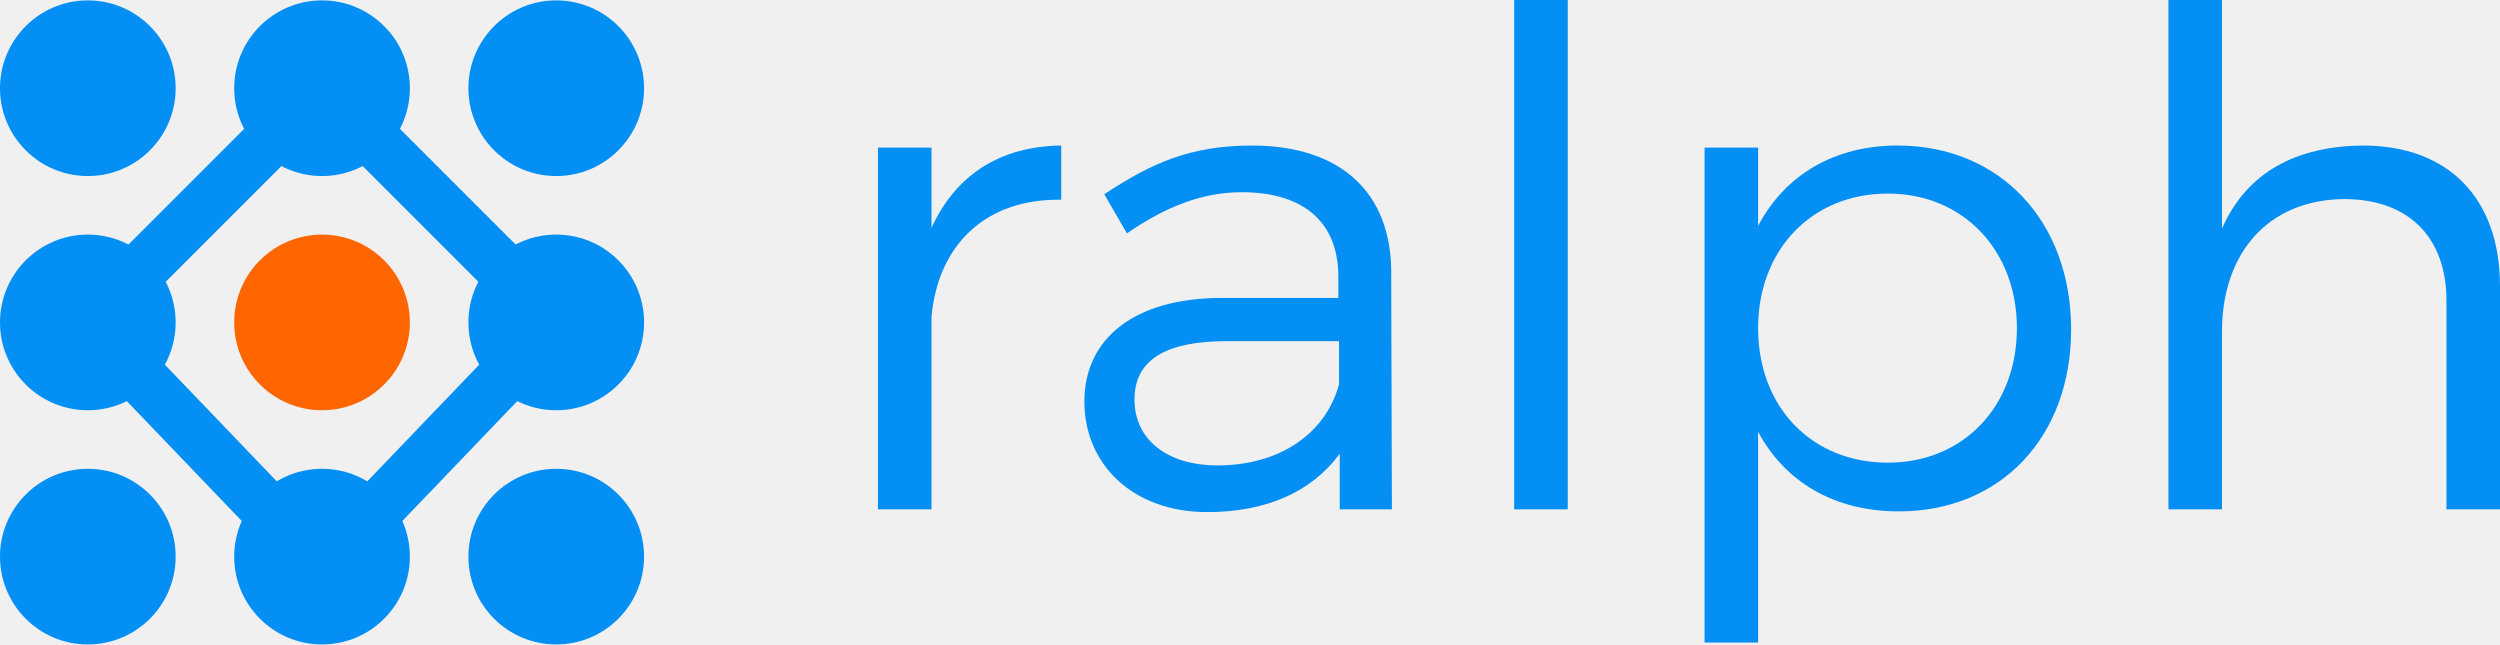
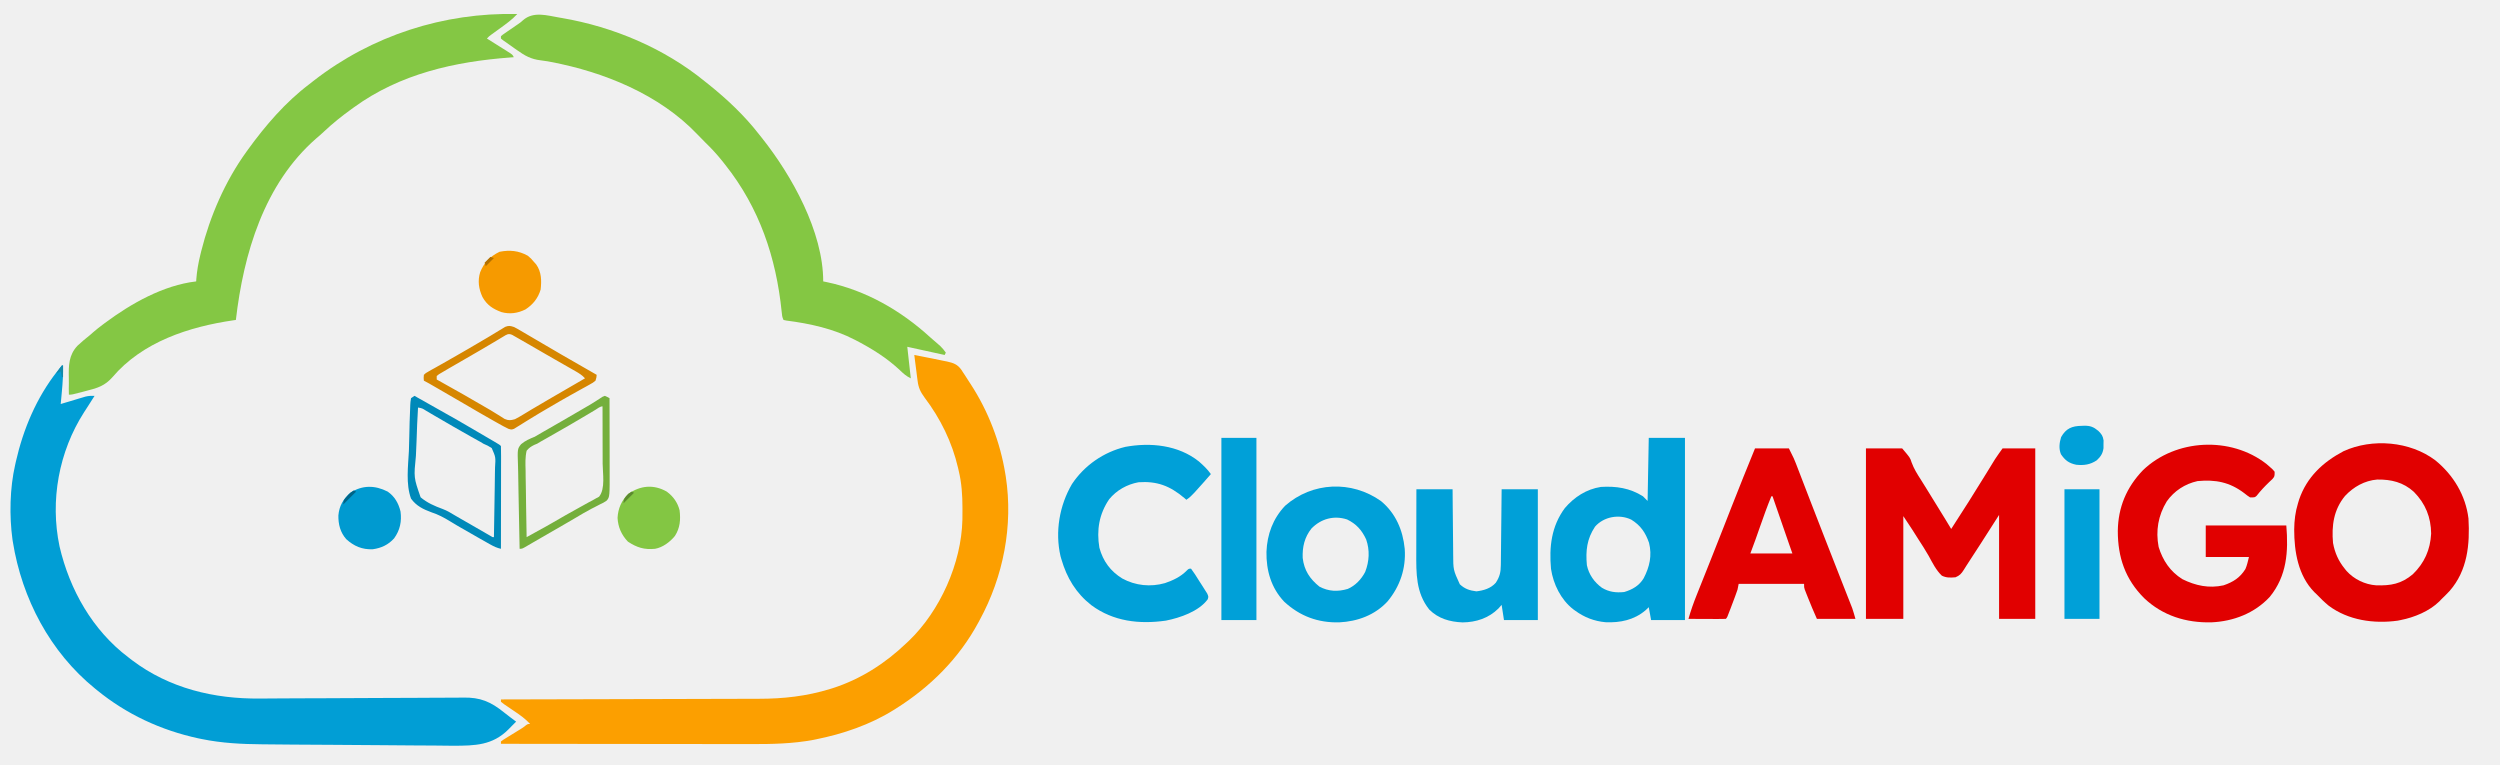
- <svg xmlns="http://www.w3.org/2000/svg" width="602.513mm" height="155.316mm" viewBox="0 0 2134.888 550.332" id="svg4309" version="1.1">
-   <defs id="defs4311" />
-   <g id="layer1" transform="translate(0,-502.0304)">
-     <circle style="fill:#ff6600;fill-opacity:1;fill-rule:evenodd;stroke:#ffffff;stroke-width:0;stroke-miterlimit:4;stroke-dasharray:none;stroke-opacity:1" id="path4859" cx="275" cy="777.362" r="75" />
-     <circle cy="977.362" cx="475" id="circle4861" style="fill:#038ff4;fill-opacity:1;fill-rule:evenodd;stroke:none;stroke-width:0;stroke-miterlimit:4;stroke-dasharray:none;stroke-opacity:1" r="75" />
-     <flowRoot xml:space="preserve" id="flowRoot4161" style="font-style:normal;font-weight:normal;font-size:40px;line-height:125%;font-family:sans-serif;letter-spacing:0px;word-spacing:0px;fill:#000000;fill-opacity:1;stroke:none;stroke-width:1px;stroke-linecap:butt;stroke-linejoin:miter;stroke-opacity:1">
-       <flowRegion id="flowRegion4163">
-         <rect id="rect4165" width="160" height="139" x="426" y="90.362" />
-       </flowRegion>
-       <flowPara id="flowPara4167" />
-     </flowRoot>
-     <circle style="fill:#038ff4;fill-opacity:1;fill-rule:evenodd;stroke:#ffffff;stroke-width:0;stroke-miterlimit:4;stroke-dasharray:none;stroke-opacity:1" id="circle4174" cx="75" cy="977.362" r="75" />
-     <circle cy="777.362" cx="75" id="circle4176" style="fill:#038ff4;fill-opacity:1;fill-rule:evenodd;stroke:none;stroke-width:0;stroke-miterlimit:4;stroke-dasharray:none;stroke-opacity:1" r="75" />
-     <text id="text4178" y="-204.638" x="-320" style="font-style:normal;font-weight:normal;font-size:152px;line-height:125%;font-family:sans-serif;letter-spacing:0px;word-spacing:0px;fill:#000000;fill-opacity:1;stroke:none;stroke-width:1px;stroke-linecap:butt;stroke-linejoin:miter;stroke-opacity:1" xml:space="preserve">
-       <tspan y="-204.638" x="-320" id="tspan4180" />
-     </text>
-     <circle cy="577.362" cx="275" id="circle4212" style="fill:#038ff4;fill-opacity:1;fill-rule:evenodd;stroke:none;stroke-width:0;stroke-miterlimit:4;stroke-dasharray:none;stroke-opacity:1" r="75" />
-     <circle style="fill:#038ff4;fill-opacity:1;fill-rule:evenodd;stroke:none;stroke-width:0;stroke-miterlimit:4;stroke-dasharray:none;stroke-opacity:1" id="circle4214" cx="475" cy="577.362" r="75" />
-     <circle cy="977.362" cx="275" id="circle4216" style="fill:#038ff4;fill-opacity:1;fill-rule:evenodd;stroke:none;stroke-width:0;stroke-miterlimit:4;stroke-dasharray:none;stroke-opacity:1" r="75" />
-     <circle cy="777.362" cx="475" id="circle4246" style="fill:#038ff4;fill-opacity:1;fill-rule:evenodd;stroke:#ffffff;stroke-width:0;stroke-miterlimit:4;stroke-dasharray:none;stroke-opacity:1" r="75" />
-     <circle style="fill:#038ff4;fill-opacity:1;fill-rule:evenodd;stroke:#ffffff;stroke-width:0;stroke-miterlimit:4;stroke-dasharray:none;stroke-opacity:1" id="circle4248" cx="75" cy="577.362" r="75" />
-     <path style="fill:none;fill-rule:evenodd;stroke:#038ff4;stroke-width:45;stroke-linecap:butt;stroke-linejoin:miter;stroke-miterlimit:4;stroke-dasharray:none;stroke-opacity:1" d="m 275,577.362 -200,200 200,208.532 200,-208.532 z" id="path4757" />
-     <g id="text4759">
-       <path d="m 795.457,628.06 -45.722,0 0,308.919 45.722,0 0,-164.132 c 5.276,-60.963 45.722,-101.41 110.789,-100.237 l 0,-46.309 c -52.17,0.586 -90.272,25.206 -110.789,70.342 l 0,-68.584 z" id="path11397" style="fill:#038ff4;fill-opacity:1" />
-       <path d="m 1144.063,936.979 44.55,0 -0.586,-203.992 c -0.586,-66.239 -42.791,-106.686 -118.995,-106.686 -52.757,0 -86.169,15.241 -126.03,41.619 l 19.344,33.412 c 32.24,-22.275 63.894,-35.171 97.893,-35.171 54.515,0 82.652,26.964 82.652,72.101 l 0,18.172 -101.41,0 c -72.687,0.586 -115.478,34.585 -115.478,88.514 0,53.343 41.033,94.376 104.927,94.376 49.239,0 88.514,-16.413 113.133,-49.826 l 0,47.481 z M 1039.722,899.463 c -43.378,0 -70.928,-22.275 -70.928,-56.274 0,-33.999 26.964,-49.826 78.549,-49.826 l 96.134,0 0,36.93 c -11.724,42.791 -51.584,69.17 -103.755,69.17 z" id="path11399" style="fill:#038ff4;fill-opacity:1" />
-       <path d="m 1338.777,936.979 0,-434.949 -45.722,0 0,434.949 45.722,0 z" id="path11401" style="fill:#038ff4;fill-opacity:1" />
-       <path d="m 1620.347,626.301 c -53.929,0 -96.134,25.206 -118.995,68.584 l 0,-66.825 -45.722,0 0,422.639 45.722,0 0,-179.958 c 22.861,42.791 65.067,67.997 120.168,67.997 87.341,0 147.132,-63.894 147.132,-155.339 0,-92.617 -60.963,-157.097 -148.305,-157.097 z m -8.207,270.817 c -65.066,0 -110.789,-47.481 -110.789,-114.892 0,-66.825 45.722,-114.892 110.789,-114.892 64.48,0 110.203,48.653 110.203,114.892 0,66.825 -45.722,114.892 -110.203,114.892 z" id="path11403" style="fill:#038ff4;fill-opacity:1" />
-       <path d="m 2017.651,626.301 c -56.86,0.586 -99.065,22.861 -120.168,70.928 l 0,-195.199 -45.722,0 0,434.949 45.722,0 0,-151.822 c 0,-66.239 38.688,-112.547 104.341,-113.134 54.515,0 87.341,32.24 87.341,86.755 l 0,178.2 45.722,0 0,-190.51 c 0,-74.445 -43.378,-120.168 -117.237,-120.168 z" id="path11405" style="fill:#038ff4;fill-opacity:1" />
-     </g>
-   </g>
+ <svg xmlns="http://www.w3.org/2000/svg" version="1.1" width="2141" height="655">
+   <path d="M0 0 C3.939 0.764 7.876 1.538 11.812 2.312 C13.463 2.633 13.463 2.633 15.146 2.959 C18.438 3.61 21.719 4.299 25 5 C26.017 5.198 27.033 5.396 28.081 5.6 C33.66 6.846 37.082 8.086 40.42 12.833 C40.818 13.465 41.215 14.098 41.625 14.75 C42.076 15.418 42.527 16.085 42.992 16.773 C44.363 18.828 45.684 20.909 47 23 C47.394 23.604 47.789 24.208 48.195 24.831 C63.348 48.055 73.584 74.639 78 102 C78.116 102.712 78.231 103.424 78.351 104.158 C84.814 146.162 76.269 189.837 56 227 C55.681 227.597 55.361 228.194 55.032 228.81 C38.402 259.79 13.653 284.429 -16 303 C-16.599 303.379 -17.199 303.757 -17.816 304.147 C-37.943 316.678 -61.087 324.554 -84.25 329.188 C-85.01 329.343 -85.77 329.498 -86.554 329.658 C-104.293 332.968 -122.247 333.289 -140.232 333.227 C-142.58 333.226 -144.927 333.227 -147.275 333.228 C-153.58 333.229 -159.884 333.217 -166.188 333.203 C-172.13 333.191 -178.072 333.19 -184.014 333.187 C-195.766 333.183 -207.517 333.17 -219.269 333.151 C-230.669 333.132 -242.069 333.118 -253.469 333.11 C-254.527 333.109 -254.527 333.109 -255.607 333.108 C-259.146 333.106 -262.686 333.103 -266.225 333.101 C-295.483 333.08 -324.742 333.045 -354 333 C-354 332.34 -354 331.68 -354 331 C-352.319 329.719 -352.319 329.719 -349.984 328.285 C-349.145 327.764 -348.306 327.242 -347.441 326.705 C-346.109 325.892 -346.109 325.892 -344.75 325.062 C-343.015 323.992 -341.28 322.921 -339.547 321.848 C-338.384 321.136 -338.384 321.136 -337.198 320.41 C-334.96 319.021 -334.96 319.021 -332.841 317.322 C-331 316 -331 316 -329 316 C-332.951 311.748 -337.245 308.59 -342.062 305.375 C-352.234 298.513 -352.234 298.513 -354 297 C-354 296.34 -354 295.68 -354 295 C-352.772 294.998 -351.544 294.995 -350.279 294.993 C-321.048 294.935 -291.816 294.862 -262.584 294.771 C-258.976 294.76 -255.368 294.749 -251.76 294.738 C-250.683 294.734 -250.683 294.734 -249.584 294.731 C-237.997 294.696 -226.41 294.671 -214.823 294.65 C-202.909 294.628 -190.996 294.595 -179.082 294.551 C-172.4 294.527 -165.719 294.509 -159.038 294.502 C-152.733 294.496 -146.429 294.476 -140.124 294.446 C-137.826 294.437 -135.527 294.433 -133.228 294.435 C-112.16 294.446 -92.177 292.228 -72 286 C-71.338 285.796 -70.675 285.591 -69.993 285.381 C-46.171 277.772 -24.973 264.215 -7 247 C-5.884 245.962 -5.884 245.962 -4.746 244.902 C22.094 219.183 40.391 178.268 41.203 141.07 C41.229 138.421 41.248 135.774 41.25 133.125 C41.251 132.434 41.251 131.743 41.252 131.031 C41.235 120.091 40.585 109.658 38 99 C37.839 98.292 37.678 97.585 37.512 96.855 C32.39 74.692 22.422 54.458 8.727 36.367 C5.257 31.61 3.587 28.075 2.832 22.168 C2.661 20.876 2.49 19.583 2.314 18.252 C2.147 16.897 1.98 15.542 1.812 14.188 C1.635 12.813 1.455 11.439 1.275 10.064 C0.84 6.711 0.415 3.356 0 0 Z " fill="#FC9F00" transform="translate(783,304)" />
+   <path d="M0 0 C0.33 0 0.66 0 1 0 C1.148 7.435 0.697 14.725 0 22.125 C-0.143 23.703 -0.143 23.703 -0.289 25.312 C-0.522 27.875 -0.759 30.438 -1 33 C-0.299 32.788 0.402 32.576 1.124 32.357 C4.31 31.398 7.498 30.449 10.688 29.5 C11.79 29.166 12.893 28.832 14.029 28.488 C15.096 28.172 16.163 27.857 17.262 27.531 C18.241 27.238 19.22 26.945 20.229 26.643 C22.928 26.017 25.242 25.877 28 26 C27.587 26.643 27.175 27.286 26.75 27.949 C25.515 29.882 24.285 31.819 23.059 33.758 C21.733 35.846 20.393 37.925 19.035 39.992 C-2.637 73.724 -10.296 115.794 -2 155 C6.633 192.046 26.287 226.861 57 250 C58.034 250.799 59.068 251.598 60.133 252.422 C91.938 276.471 130.441 285.683 169.727 285.226 C171.808 285.214 173.888 285.203 175.969 285.194 C180.403 285.172 184.837 285.141 189.272 285.105 C196.302 285.05 203.332 285.029 210.363 285.016 C212.783 285.011 215.204 285.005 217.624 285 C218.835 284.998 220.046 284.995 221.294 284.993 C237.626 284.956 253.958 284.891 270.29 284.757 C281.358 284.666 292.425 284.622 303.493 284.63 C309.33 284.632 315.165 284.611 321.001 284.532 C326.49 284.458 331.976 284.445 337.465 284.478 C339.463 284.479 341.462 284.459 343.459 284.413 C358.403 284.092 367.3 287.932 378.905 297.311 C382.199 299.967 385.603 302.476 389 305 C387.87 306.153 386.735 307.301 385.584 308.434 C384.499 309.506 383.432 310.597 382.38 311.702 C368.682 325.38 353.782 325.586 335.527 325.665 C330.07 325.656 324.614 325.576 319.157 325.485 C313.394 325.404 307.63 325.403 301.866 325.392 C292.193 325.363 282.521 325.283 272.848 325.166 C259.27 325.002 245.693 324.929 232.114 324.875 C221.492 324.83 210.871 324.762 200.25 324.688 C199.126 324.68 198.001 324.672 196.843 324.664 C190.34 324.617 183.838 324.558 177.335 324.482 C175.38 324.461 173.425 324.442 171.47 324.427 C154.197 324.286 136.836 323.422 119.875 319.938 C118.85 319.728 117.825 319.518 116.769 319.302 C84.768 312.366 55.33 298.7 30 278 C29.154 277.316 29.154 277.316 28.29 276.618 C-10.153 245.38 -34.192 199.647 -42 151 C-42.105 150.354 -42.209 149.707 -42.317 149.041 C-45.085 128.615 -44.606 105.073 -40 85 C-39.801 84.102 -39.603 83.205 -39.398 82.28 C-33.117 54.511 -21.68 27.484 -4 5 C-3.268 4.054 -2.536 3.108 -1.781 2.133 C-1.193 1.429 -0.606 0.725 0 0 Z " fill="#019ED5" transform="translate(53,313)" />
+   <path d="M0 0 C-4.399 4.761 -9.442 8.405 -14.688 12.188 C-16.401 13.429 -18.113 14.673 -19.824 15.918 C-20.578 16.462 -21.332 17.006 -22.108 17.567 C-24.096 19.005 -24.096 19.005 -26 21 C-25.339 21.414 -24.678 21.827 -23.996 22.253 C-21.015 24.122 -18.039 25.999 -15.062 27.875 C-14.022 28.526 -12.981 29.177 -11.908 29.848 C-10.919 30.473 -9.929 31.098 -8.91 31.742 C-7.994 32.318 -7.077 32.894 -6.133 33.488 C-4 35 -4 35 -3 37 C-3.894 37.065 -4.788 37.129 -5.708 37.196 C-53.566 40.764 -100.445 51.185 -140 80 C-140.611 80.439 -141.223 80.878 -141.853 81.331 C-150.143 87.302 -157.967 93.53 -165.395 100.547 C-167.607 102.63 -169.862 104.607 -172.188 106.562 C-216.895 145.567 -234.432 205.393 -241 262 C-241.663 262.095 -242.326 262.19 -243.009 262.288 C-281.083 267.829 -321.025 280.701 -346.849 311.183 C-353.121 318.254 -359.398 320.35 -368.438 322.562 C-369.729 322.904 -371.02 323.249 -372.311 323.596 C-381.439 326 -381.439 326 -384 326 C-384.127 322.727 -384.102 319.471 -384.024 316.197 C-384.007 314.609 -384.023 313.02 -384.062 311.432 C-384.27 300.969 -384.145 292.095 -376.696 284.143 C-373.272 280.904 -369.691 277.926 -366 275 C-365.041 274.157 -364.082 273.314 -363.094 272.445 C-360.472 270.172 -357.78 268.076 -355 266 C-354.396 265.547 -353.793 265.094 -353.171 264.627 C-330.856 248.009 -303.134 232.238 -275 229 C-274.958 228.342 -274.915 227.685 -274.871 227.007 C-274.33 219.902 -273.128 213.166 -271.438 206.25 C-271.174 205.17 -270.911 204.09 -270.64 202.978 C-263.061 172.869 -250.196 143.256 -232 118 C-231.566 117.398 -231.132 116.795 -230.685 116.175 C-215.656 95.438 -198.531 75.478 -178 60 C-176.839 59.088 -175.679 58.175 -174.52 57.262 C-124.647 18.421 -63.018 -1.43 0 0 Z " fill="#84C744" transform="translate(443,12)" />
+   <path d="M0 0 C0.651 0.11 1.301 0.22 1.971 0.334 C46.35 7.926 89.911 26.322 124.875 54.938 C125.802 55.674 126.729 56.41 127.684 57.168 C143.444 69.799 158.493 83.95 170.875 99.938 C171.661 100.918 172.448 101.899 173.258 102.91 C199.014 135.276 225.875 183.417 225.875 225.938 C226.859 226.133 227.842 226.329 228.855 226.531 C262.393 233.594 292.33 250.793 317.48 273.766 C320.33 276.35 323.246 278.849 326.184 281.332 C328.002 283.058 329.427 284.896 330.875 286.938 C330.545 287.598 330.215 288.257 329.875 288.938 C319.315 286.627 308.755 284.317 297.875 281.938 C298.339 286.114 298.339 286.114 298.812 290.375 C299.5 296.562 300.188 302.75 300.875 308.938 C297.056 307.156 294.544 304.874 291.5 301.938 C280.53 291.656 268.166 283.878 254.875 276.938 C254.266 276.617 253.657 276.296 253.029 275.965 C234.758 266.48 214.587 262.058 194.289 259.465 C193.094 259.204 193.094 259.204 191.875 258.938 C190.663 256.514 190.555 254.6 190.297 251.898 C185.577 205.403 171.182 162.811 141.875 125.938 C141.125 124.984 140.375 124.03 139.602 123.047 C135.009 117.31 130.174 112.025 124.875 106.938 C119.875 101.938 119.875 101.938 118.168 100.09 C85.695 65.878 38.24 46.667 -7.188 38.016 C-8.167 37.828 -9.147 37.641 -10.156 37.448 C-12.147 37.106 -14.149 36.823 -16.156 36.597 C-24.271 35.615 -29.547 32.749 -36.125 28 C-37.039 27.366 -37.953 26.733 -38.895 26.08 C-41.323 24.389 -43.732 22.678 -46.125 20.938 C-46.879 20.416 -47.633 19.894 -48.41 19.357 C-48.976 18.889 -49.542 18.42 -50.125 17.938 C-50.125 17.277 -50.125 16.617 -50.125 15.938 C-48.691 14.704 -48.691 14.704 -46.688 13.328 C-45.591 12.566 -45.591 12.566 -44.473 11.789 C-43.698 11.261 -42.923 10.732 -42.125 10.188 C-40.624 9.152 -39.124 8.116 -37.625 7.078 C-36.87 6.566 -36.114 6.053 -35.336 5.525 C-33.111 3.983 -33.111 3.983 -31.164 2.209 C-22.255 -5.527 -10.748 -1.833 0 0 Z " fill="#84C743" transform="translate(479.125,15.0625)" />
+   <path d="M0 0 C10.23 0 20.46 0 31 0 C37.825 8.009 37.825 8.009 39.062 11.922 C41.045 17.432 43.952 22.04 47.125 26.938 C48.222 28.694 49.316 30.454 50.406 32.215 C51.265 33.595 51.265 33.595 52.141 35.003 C55.291 40.08 58.422 45.169 61.553 50.258 C62.604 51.966 63.656 53.674 64.708 55.383 C65.676 56.957 65.676 56.957 66.664 58.562 C67.236 59.492 67.808 60.421 68.397 61.379 C69.946 63.911 71.477 66.453 73 69 C83.131 53.498 92.962 37.812 102.672 22.043 C103.254 21.098 103.836 20.154 104.436 19.181 C105.527 17.409 106.615 15.637 107.701 13.862 C108.194 13.061 108.687 12.259 109.195 11.434 C109.83 10.398 109.83 10.398 110.477 9.342 C112.548 6.158 114.793 3.09 117 0 C126.24 0 135.48 0 145 0 C145 48.18 145 96.36 145 146 C134.77 146 124.54 146 114 146 C114 116.63 114 87.26 114 57 C108.72 65.25 103.44 73.5 98 82 C88.083 97.35 88.083 97.35 86.346 99.957 C85.46 101.301 84.602 102.664 83.775 104.045 C81.711 107.317 80.288 108.879 76.688 110.387 C72.364 110.739 68.948 110.955 65 109 C60.02 104.305 56.935 97.899 53.671 91.965 C50.844 86.949 47.686 82.148 44.562 77.312 C42.96 74.784 41.36 72.254 39.76 69.724 C37.217 65.788 34.6 61.899 32 58 C32 87.04 32 116.08 32 146 C21.44 146 10.88 146 0 146 C0 97.82 0 49.64 0 0 Z " fill="#E10000" transform="translate(1598,384)" />
+   <path d="M0 0 C15.408 12.512 25.932 29.92 28.388 49.784 C29.665 72.078 27.564 94.3 12.308 111.809 C10.08 114.222 7.752 116.504 5.388 118.784 C4.755 119.448 4.122 120.111 3.47 120.795 C-5.08 129.195 -17.999 134.525 -29.612 136.784 C-30.5 136.964 -31.388 137.145 -32.303 137.331 C-52.635 140.115 -74.608 137.045 -91.36 124.472 C-95.023 121.47 -98.327 118.19 -101.612 114.784 C-102.276 114.151 -102.94 113.518 -103.624 112.866 C-117.501 98.739 -120.868 78.18 -120.861 59.266 C-120.77 51.395 -119.924 44.348 -117.612 36.784 C-117.283 35.701 -116.954 34.618 -116.616 33.502 C-109.997 14.265 -96.236 1.528 -78.639 -7.791 C-54.077 -19.041 -21.674 -16.355 0 0 Z M-77.362 30.534 C-87.094 42.365 -88.917 55.987 -87.612 70.784 C-86.072 79.165 -82.975 86.174 -77.612 92.784 C-77.11 93.409 -76.609 94.034 -76.092 94.678 C-69.673 101.848 -60.27 106.388 -50.706 107.057 C-38.217 107.451 -29.07 105.865 -19.237 97.534 C-9.346 87.912 -4.317 76.63 -3.577 62.792 C-3.742 48.667 -8.46 37.064 -18.338 27.03 C-27.392 18.782 -37.743 16.281 -49.823 16.471 C-60.581 17.358 -70.045 22.712 -77.362 30.534 Z " fill="#E10000" transform="translate(2085.612,394.2163)" />
+   <path d="M0 0 C5.044 4.308 5.044 4.308 7.035 6.691 C7.035 10.691 7.035 10.691 5.094 12.988 C3.796 14.203 3.796 14.203 2.473 15.441 C-1.468 19.198 -5.03 23.015 -8.395 27.293 C-9.965 28.691 -9.965 28.691 -13.965 28.691 C-16.375 27.117 -16.375 27.117 -19.027 25.004 C-31.575 15.518 -43.585 13.279 -58.965 14.691 C-69.736 17.068 -78.95 23.047 -85.34 32.066 C-92.703 44.103 -94.959 57.241 -92.316 71.09 C-88.74 82.737 -82.367 92.203 -71.965 98.691 C-60.659 104.281 -49.201 106.734 -36.715 103.973 C-28.48 101.136 -22.645 97.469 -18.008 90.047 C-16.551 86.757 -15.837 83.182 -14.965 79.691 C-27.175 79.691 -39.385 79.691 -51.965 79.691 C-51.965 70.781 -51.965 61.871 -51.965 52.691 C-29.195 52.691 -6.425 52.691 17.035 52.691 C18.893 74.984 17.592 95.819 2.848 113.879 C-10.222 127.927 -28.262 134.839 -47.144 135.667 C-68.753 136.186 -88.83 130.014 -104.723 114.934 C-120.894 98.763 -127.263 80.015 -127.28 57.432 C-126.998 37.087 -119.873 20.098 -105.727 5.359 C-77.702 -21.564 -30.602 -23.828 0 0 Z " fill="#E10000" transform="translate(1940.965,397.3086)" />
+   <path d="M0 0 C10.23 0 20.46 0 31 0 C31 51.48 31 102.96 31 156 C21.43 156 11.86 156 2 156 C1.01 150.555 1.01 150.555 0 145 C-0.928 145.887 -1.856 146.774 -2.812 147.688 C-12.585 155.988 -24.516 158.423 -37.062 157.875 C-46.79 156.953 -55.114 153.734 -63 148 C-63.594 147.571 -64.189 147.141 -64.801 146.699 C-75.326 138.414 -81.752 125.271 -83.719 112.168 C-85.385 93.398 -83.425 75.727 -71.859 60.109 C-63.787 50.682 -53.424 43.924 -41 42 C-27.922 41.215 -16.275 42.905 -5 50 C-3.68 51.32 -2.36 52.64 -1 54 C-0.67 36.18 -0.34 18.36 0 0 Z M-46 76 C-53.019 86.518 -54.118 96.655 -53 109 C-51.339 116.936 -46.706 123.604 -40.133 128.348 C-33.971 132.037 -28.062 132.747 -21 132 C-14.032 129.949 -8.072 126.502 -4.336 120.188 C0.713 110.424 2.926 100.876 0.246 89.918 C-2.85 81.044 -6.955 74.974 -15 70 C-25.184 65.091 -38.503 67.399 -46 76 Z " fill="#00A0D8" transform="translate(1412,375)" />
+   <path d="M0 0 C9.57 0 19.14 0 29 0 C33.5 8.999 33.5 8.999 34.944 12.756 C35.273 13.605 35.602 14.455 35.942 15.33 C36.286 16.231 36.63 17.131 36.984 18.059 C37.357 19.023 37.729 19.988 38.113 20.981 C39.329 24.132 40.539 27.285 41.75 30.438 C42.603 32.649 43.456 34.861 44.31 37.072 C45.613 40.449 46.916 43.825 48.218 47.202 C51.861 56.65 55.532 66.087 59.218 75.519 C60.186 77.995 61.152 80.472 62.119 82.948 C65.187 90.81 68.261 98.668 71.345 106.523 C72.832 110.31 74.317 114.099 75.801 117.887 C76.509 119.692 77.218 121.496 77.928 123.299 C78.911 125.795 79.889 128.292 80.867 130.789 C81.156 131.519 81.445 132.25 81.742 133.002 C82.012 133.692 82.281 134.382 82.558 135.092 C82.79 135.681 83.021 136.271 83.26 136.878 C84.305 139.876 85.128 142.947 86 146 C75.11 146 64.22 146 53 146 C50.285 139.89 47.676 133.841 45.25 127.625 C44.934 126.832 44.618 126.039 44.293 125.223 C43.995 124.461 43.697 123.699 43.391 122.914 C43.123 122.233 42.855 121.552 42.579 120.85 C42 119 42 119 42 116 C23.52 116 5.04 116 -14 116 C-14.33 117.65 -14.66 119.3 -15 121 C-15.642 122.913 -16.322 124.814 -17.031 126.703 C-17.43 127.765 -17.828 128.827 -18.238 129.922 C-18.655 131.02 -19.071 132.118 -19.5 133.25 C-19.916 134.364 -20.333 135.477 -20.762 136.625 C-23.868 144.868 -23.868 144.868 -25 146 C-27.376 146.088 -29.722 146.115 -32.098 146.098 C-33.161 146.096 -33.161 146.096 -34.246 146.093 C-36.518 146.088 -38.79 146.075 -41.062 146.062 C-42.6 146.057 -44.137 146.053 -45.674 146.049 C-49.449 146.038 -53.225 146.021 -57 146 C-55.014 138.957 -52.616 132.185 -49.887 125.398 C-49.283 123.883 -49.283 123.883 -48.668 122.337 C-47.345 119.015 -46.016 115.695 -44.688 112.375 C-42.786 107.605 -40.887 102.834 -38.988 98.062 C-38.494 96.821 -37.999 95.579 -37.504 94.337 C-34.012 85.568 -30.55 76.787 -27.105 68 C-26.864 67.385 -26.623 66.769 -26.374 66.136 C-24.259 60.74 -22.145 55.345 -20.035 49.947 C-13.5 33.237 -6.798 16.606 0 0 Z M14 41 C10.503 49.432 7.463 58.016 4.438 66.625 C3.711 68.687 2.984 70.749 2.257 72.81 C1.599 74.675 0.943 76.54 0.287 78.405 C-1.102 82.285 -2.553 86.142 -4 90 C7.88 90 19.76 90 32 90 C31.051 87.298 30.102 84.596 29.125 81.812 C24.363 68.227 19.684 54.612 15 41 C14.67 41 14.34 41 14 41 Z " fill="#E10000" transform="translate(1503,384)" />
+   <path d="M0 0 C3.798 3.352 7.266 6.604 10.195 10.754 C6.013 15.607 1.753 20.387 -2.555 25.129 C-3.026 25.653 -3.498 26.176 -3.984 26.716 C-6.157 29.097 -8.105 30.954 -10.805 32.754 C-11.679 31.992 -11.679 31.992 -12.57 31.215 C-24.934 20.834 -35.809 16.663 -51.805 17.754 C-61.691 19.61 -70.471 24.51 -76.906 32.297 C-85.557 45.052 -87.796 58.761 -85.297 73.812 C-82.171 85.329 -75.784 93.977 -65.691 100.176 C-54.452 106.32 -41.422 107.638 -29.117 104.129 C-22.297 101.8 -15.756 98.753 -10.652 93.566 C-8.805 91.754 -8.805 91.754 -6.805 91.754 C-4.361 94.951 -2.271 98.379 -0.135 101.788 C0.939 103.494 2.037 105.182 3.137 106.871 C3.811 107.941 4.485 109.011 5.18 110.113 C5.806 111.098 6.432 112.082 7.077 113.097 C8.195 115.754 8.195 115.754 7.484 118.002 C-0.161 128.397 -16.155 133.831 -28.336 136.258 C-51.013 139.501 -73.396 136.979 -92.187 123.021 C-105.33 112.733 -113.166 99.642 -117.805 83.754 C-118.051 82.911 -118.297 82.068 -118.551 81.199 C-123.398 60.273 -119.526 37.594 -108.742 19.254 C-98.139 3.337 -81.701 -8.078 -63.055 -12.559 C-41.455 -16.519 -17.633 -14.121 0 0 Z " fill="#00A0D8" transform="translate(1026.805,395.2461)" />
+   <path d="M0 0 C12.582 10.412 18.747 24.891 20.312 40.875 C21.519 57.637 16.295 73.095 5.574 85.961 C-5.229 97.636 -20.023 103.074 -35.668 103.852 C-53.956 104.343 -69.479 98.557 -82.875 86.188 C-94.103 74.347 -98.344 59.42 -98.088 43.438 C-97.51 28.522 -92.53 14.953 -82.105 4.004 C-58.866 -16.458 -25.225 -17.924 0 0 Z M-59.562 23.5 C-65.495 31.003 -67.414 39.212 -67.066 48.668 C-65.804 59.354 -60.989 66.589 -52.75 73.25 C-44.851 77.441 -37.031 77.745 -28.488 75.227 C-21.973 72.436 -16.792 66.938 -13.555 60.688 C-10.01 51.602 -9.508 42.123 -12.688 32.875 C-16.35 24.911 -21.114 19.578 -29.016 15.746 C-40.334 12.056 -51.428 15.142 -59.562 23.5 Z " fill="#00A0D8" transform="translate(1182.688,429.125)" />
+   <path d="M0 0 C10.23 0 20.46 0 31 0 C31.056 7.315 31.056 7.315 31.113 14.777 C31.144 17.881 31.175 20.984 31.209 24.088 C31.263 29.006 31.314 33.923 31.346 38.841 C31.373 42.809 31.413 46.777 31.463 50.746 C31.48 52.254 31.491 53.762 31.498 55.27 C31.536 69.063 31.536 69.063 37.188 81.375 C41.512 85.412 45.575 86.686 51.375 87.438 C57.582 86.688 63.769 84.907 68 80.062 C71.397 74.862 72.253 71.042 72.319 64.823 C72.329 64.12 72.339 63.417 72.349 62.693 C72.38 60.382 72.397 58.072 72.414 55.762 C72.433 54.155 72.452 52.547 72.473 50.94 C72.524 46.72 72.564 42.5 72.601 38.28 C72.641 33.97 72.692 29.66 72.742 25.35 C72.839 16.9 72.922 8.45 73 0 C83.23 0 93.46 0 104 0 C104 36.96 104 73.92 104 112 C94.43 112 84.86 112 75 112 C74.34 107.71 73.68 103.42 73 99 C72.093 100.031 71.185 101.062 70.25 102.125 C61.938 110.387 51.073 113.936 39.551 114.027 C28.679 113.569 18.865 110.865 11 103 C-0.465 88.588 -0.159 72.026 -0.098 54.492 C-0.096 52.915 -0.094 51.337 -0.093 49.76 C-0.09 45.64 -0.08 41.52 -0.069 37.4 C-0.057 32.44 -0.052 27.48 -0.046 22.52 C-0.037 15.013 -0.017 7.507 0 0 Z " fill="#00A0D8" transform="translate(1213,419)" />
+   <path d="M0 0 C9.9 0 19.8 0 30 0 C30 51.48 30 102.96 30 156 C20.1 156 10.2 156 0 156 C0 104.52 0 53.04 0 0 Z " fill="#00A0D8" transform="translate(1046,375)" />
+   <path d="M0 0 C9.9 0 19.8 0 30 0 C30 36.63 30 73.26 30 111 C20.1 111 10.2 111 0 111 C0 74.37 0 37.74 0 0 Z " fill="#00A0D8" transform="translate(1768,419)" />
+   <path d="M0 0 C6.049 4.216 9.249 9.914 11 17 C12.176 25.488 10.572 33.054 5.527 40.039 C0.566 45.551 -5.457 48.379 -12.77 49.379 C-21.772 49.769 -28.882 46.757 -35.496 40.711 C-40.594 34.911 -42.343 27.987 -42.207 20.43 C-41.518 12.345 -38.073 6.326 -32 1 C-21.668 -5.669 -10.888 -5.551 0 0 Z " fill="#009AD0" transform="translate(332,421)" />
+   <path d="M0 0 C5.548 4.095 9.29 9.3 11 16 C11.97 24.056 11.435 31.078 7 38 C2.788 43.148 -3.328 47.783 -10 49 C-19.328 49.896 -25.51 47.936 -33.25 42.875 C-38.711 37.166 -41.72 30.42 -42.129 22.508 C-41.721 14.579 -38.715 7.543 -33 2 C-22.597 -5.26 -11.228 -6.378 0 0 Z " fill="#83C643" transform="translate(571,421)" />
+   <path d="M0 0 C2.875 2.438 2.875 2.438 5 5 C5.722 5.804 6.444 6.609 7.188 7.438 C11.781 13.931 11.857 21.333 11 29 C8.805 36.371 4.424 41.833 -2 46 C-8.578 49.272 -15.472 50.276 -22.578 48.273 C-29.842 45.599 -34.98 42.256 -38.812 35.375 C-41.997 28.44 -43.054 21.568 -40.812 14.188 C-37.463 5.783 -32.261 0.572 -24.188 -3.375 C-15.448 -5.089 -7.841 -4.375 0 0 Z " fill="#F69A00" transform="translate(452,219)" />
+   <path d="M0 0 C2.573 1.268 2.573 1.268 5.332 2.887 C6.366 3.488 7.399 4.09 8.464 4.71 C10.122 5.689 10.122 5.689 11.812 6.688 C12.976 7.368 14.139 8.047 15.303 8.726 C18.294 10.472 21.281 12.226 24.266 13.981 C27.953 16.147 31.647 18.299 35.341 20.454 C37.313 21.604 39.284 22.755 41.255 23.907 C51.13 29.675 61.058 35.348 71 41 C70.809 43.295 70.809 43.295 70 46 C67.881 47.722 67.881 47.722 65.059 49.277 C64.012 49.866 62.966 50.455 61.888 51.061 C60.749 51.68 59.611 52.3 58.438 52.938 C57.254 53.598 56.071 54.26 54.89 54.923 C52.455 56.29 50.017 57.648 47.576 59.002 C42.254 61.964 37.004 65.046 31.75 68.125 C30.778 68.689 29.806 69.253 28.805 69.834 C23.755 72.769 18.749 75.758 13.785 78.836 C12.782 79.451 11.779 80.065 10.745 80.699 C8.834 81.873 6.932 83.061 5.04 84.266 C4.188 84.787 3.335 85.307 2.457 85.844 C1.714 86.31 0.972 86.776 0.206 87.256 C-2 88 -2 88 -4.555 87.253 C-5.362 86.839 -6.169 86.426 -7 86 C-7.607 85.695 -8.214 85.391 -8.839 85.077 C-9.414 84.758 -9.989 84.438 -10.582 84.109 C-11.254 83.737 -11.925 83.365 -12.617 82.982 C-13.342 82.575 -14.066 82.169 -14.812 81.75 C-15.592 81.315 -16.372 80.879 -17.176 80.43 C-25.702 75.645 -34.134 70.699 -42.57 65.758 C-49.49 61.708 -56.43 57.694 -63.375 53.688 C-64.505 53.035 -65.635 52.382 -66.799 51.71 C-67.842 51.108 -68.886 50.507 -69.961 49.887 C-71.35 49.086 -71.35 49.086 -72.767 48.268 C-74.159 47.478 -75.568 46.716 -77 46 C-77.244 43.675 -77.244 43.675 -77 41 C-75.393 39.477 -75.393 39.477 -73.102 38.195 C-72.243 37.702 -71.385 37.209 -70.5 36.701 C-69.077 35.921 -69.077 35.921 -67.625 35.125 C-66.149 34.286 -66.149 34.286 -64.644 33.429 C-62.529 32.227 -60.409 31.032 -58.285 29.844 C-53.957 27.414 -49.662 24.928 -45.367 22.439 C-43.203 21.186 -41.035 19.938 -38.865 18.694 C-33.271 15.487 -27.71 12.238 -22.191 8.902 C-21.099 8.247 -20.006 7.592 -18.88 6.918 C-16.797 5.666 -14.72 4.403 -12.651 3.127 C-11.718 2.57 -10.785 2.012 -9.824 1.438 C-9.01 0.941 -8.197 0.445 -7.358 -0.066 C-4.372 -1.249 -3.032 -0.997 0 0 Z M-9.094 8.316 C-9.947 8.826 -10.799 9.336 -11.678 9.861 C-12.609 10.422 -13.541 10.984 -14.5 11.562 C-23.142 16.727 -31.831 21.801 -40.562 26.812 C-44.711 29.204 -48.856 31.601 -53 34 C-53.796 34.459 -54.591 34.917 -55.411 35.39 C-57.323 36.498 -59.226 37.62 -61.125 38.75 C-62.097 39.322 -63.069 39.895 -64.07 40.484 C-64.707 40.985 -65.344 41.485 -66 42 C-66 42.99 -66 43.98 -66 45 C-65.053 45.526 -65.053 45.526 -64.086 46.063 C-50.15 53.812 -36.297 61.678 -22.543 69.746 C-21.642 70.269 -20.742 70.792 -19.814 71.332 C-17.805 72.522 -15.818 73.75 -13.846 75 C-12.8 75.651 -11.754 76.302 -10.676 76.973 C-9.733 77.575 -8.789 78.177 -7.818 78.797 C-4.351 80.277 -2.592 80.006 1 79 C3.552 77.678 5.941 76.323 8.375 74.812 C9.885 73.9 11.395 72.989 12.906 72.078 C13.721 71.584 14.536 71.089 15.375 70.58 C20.178 67.689 25.029 64.881 29.875 62.062 C30.886 61.473 31.897 60.883 32.939 60.276 C42.281 54.83 51.637 49.41 61 44 C58.6 41.344 56.036 39.72 52.934 37.953 C51.903 37.363 50.872 36.772 49.81 36.164 C48.697 35.532 47.584 34.901 46.438 34.25 C45.278 33.588 44.12 32.925 42.961 32.262 C40.54 30.877 38.118 29.494 35.695 28.112 C32.061 26.037 28.435 23.947 24.812 21.852 C24.232 21.516 23.652 21.181 23.054 20.835 C20.275 19.228 17.497 17.62 14.719 16.013 C11.815 14.336 8.909 12.666 6 11 C4.678 10.239 4.678 10.239 3.329 9.462 C2.52 9.003 1.712 8.543 0.879 8.07 C0.175 7.668 -0.53 7.266 -1.256 6.852 C-4.573 5.232 -6.124 6.528 -9.094 8.316 Z " fill="#D68600" transform="translate(440,280)" />
+   <path d="M0 0 C0.802 0.461 1.604 0.923 2.43 1.398 C8.332 4.784 14.244 8.145 20.204 11.428 C31.29 17.539 42.218 23.909 53.134 30.318 C55.845 31.909 58.559 33.496 61.273 35.082 C62.828 35.992 64.383 36.902 65.938 37.812 C66.647 38.227 67.357 38.641 68.088 39.068 C72.885 41.885 72.885 41.885 74 43 C74.095 45.739 74.126 48.452 74.114 51.192 C74.114 52.05 74.114 52.909 74.114 53.793 C74.113 56.645 74.105 59.496 74.098 62.348 C74.096 64.319 74.094 66.291 74.093 68.262 C74.09 73.462 74.08 78.662 74.069 83.862 C74.058 89.164 74.054 94.466 74.049 99.768 C74.038 110.178 74.021 120.589 74 131 C70.621 130.222 68.017 129.04 64.984 127.332 C63.993 126.776 63.002 126.22 61.98 125.646 C60.914 125.041 59.848 124.436 58.75 123.812 C57.638 123.185 56.527 122.558 55.381 121.912 C49.856 118.786 44.348 115.632 38.855 112.449 C37.469 111.647 37.469 111.647 36.055 110.829 C34.087 109.675 32.131 108.5 30.193 107.297 C25.11 104.181 20.32 101.647 14.644 99.792 C7.516 97.173 1.509 94.307 -3 88 C-7.549 75.547 -5.477 60.251 -4.823 47.289 C-4.642 43.219 -4.563 39.151 -4.49 35.078 C-4.339 26.682 -4.122 18.287 -3.721 9.899 C-3.695 9.124 -3.668 8.349 -3.64 7.551 C-3.522 5.411 -3.522 5.411 -3 2 C-2.01 1.34 -1.02 0.68 0 0 Z M3 10 C2.441 19.404 2.016 28.803 1.757 38.22 C1.632 42.595 1.463 46.959 1.189 51.328 C-0.686 69.975 -0.686 69.975 5.214 86.882 C10.842 91.644 17.2 94.388 24.078 96.895 C27.89 98.337 31.08 100.218 34.539 102.367 C36.567 103.537 38.596 104.707 40.625 105.875 C41.703 106.496 42.78 107.117 43.89 107.756 C45.985 108.963 48.081 110.169 50.176 111.375 C52.69 112.822 55.203 114.272 57.715 115.723 C58.997 116.461 60.28 117.199 61.562 117.938 C62.616 118.545 63.669 119.152 64.754 119.777 C66.72 121.08 66.72 121.08 68 121 C68.209 111.456 68.369 101.912 68.466 92.366 C68.513 87.933 68.577 83.501 68.679 79.069 C68.777 74.789 68.831 70.511 68.854 66.231 C68.87 64.6 68.903 62.969 68.952 61.339 C69.524 52.486 69.524 52.486 66.115 44.734 C63.799 43.161 61.588 42.051 59 41 C57.638 40.182 57.638 40.182 56.248 39.348 C55.484 38.924 54.72 38.499 53.934 38.062 C53.047 37.567 52.161 37.071 51.248 36.56 C50.321 36.045 49.393 35.531 48.438 35 C37.93 29.116 27.516 23.083 17.125 16.996 C16.242 16.48 15.359 15.965 14.449 15.433 C12.907 14.531 11.368 13.624 9.832 12.711 C6.633 10.67 6.633 10.67 3 10 Z " fill="#0089B9" transform="translate(355,339)" />
+   <path d="M0 0 C2.137 0.944 2.137 0.944 4 2 C4.023 11.441 4.041 20.882 4.052 30.323 C4.057 34.708 4.064 39.093 4.075 43.479 C4.086 47.719 4.092 51.959 4.095 56.2 C4.097 57.809 4.1 59.418 4.106 61.027 C4.189 86.575 4.189 86.575 1.592 89.688 C-0.211 91.047 -2.007 91.941 -4.062 92.875 C-5.629 93.689 -7.194 94.506 -8.758 95.324 C-9.605 95.75 -10.452 96.176 -11.325 96.615 C-16.142 99.109 -20.772 101.924 -25.438 104.688 C-27.475 105.878 -29.515 107.067 -31.555 108.254 C-32.599 108.861 -33.642 109.469 -34.718 110.094 C-43.593 115.247 -52.48 120.379 -61.379 125.489 C-63 126.423 -64.616 127.364 -66.226 128.315 C-70.792 131 -70.792 131 -73 131 C-73.302 119.665 -73.532 108.331 -73.674 96.993 C-73.741 91.728 -73.833 86.465 -73.981 81.201 C-74.122 76.118 -74.2 71.037 -74.233 65.951 C-74.257 64.015 -74.304 62.078 -74.374 60.143 C-74.889 45.391 -74.889 45.391 -71.76 41.431 C-68.259 38.4 -64.266 36.752 -60 35 C-57.946 33.838 -55.905 32.652 -53.887 31.43 C-51.821 30.243 -49.755 29.058 -47.688 27.875 C-45.42 26.572 -43.153 25.269 -40.887 23.965 C-39.748 23.31 -38.609 22.655 -37.435 21.98 C-31.947 18.816 -26.472 15.629 -21 12.438 C-19.561 11.599 -19.561 11.599 -18.093 10.744 C-17.175 10.208 -16.258 9.673 -15.312 9.121 C-14.431 8.61 -13.549 8.1 -12.641 7.574 C-10.815 6.486 -9.014 5.357 -7.234 4.196 C-6.353 3.627 -5.471 3.059 -4.562 2.473 C-3.78 1.951 -2.998 1.429 -2.191 0.891 C-1.468 0.597 -0.745 0.303 0 0 Z M-8.02 11.938 C-9.092 12.578 -10.164 13.218 -11.268 13.877 C-11.845 14.223 -12.422 14.569 -13.016 14.925 C-24.794 21.976 -36.659 28.858 -48.62 35.594 C-49.718 36.215 -50.815 36.836 -51.945 37.477 C-53.376 38.282 -53.376 38.282 -54.836 39.104 C-56.402 40.043 -56.402 40.043 -58 41 C-58.775 41.319 -59.55 41.637 -60.348 41.965 C-63.227 43.368 -64.954 44.518 -67 47 C-68.286 52.59 -68.049 58.068 -67.879 63.773 C-67.862 65.424 -67.849 67.074 -67.84 68.725 C-67.806 73.056 -67.718 77.385 -67.618 81.716 C-67.526 86.139 -67.485 90.564 -67.439 94.988 C-67.343 103.66 -67.19 112.33 -67 121 C-61.206 117.85 -55.414 114.7 -49.68 111.441 C-48.579 110.816 -47.477 110.19 -46.343 109.546 C-43.97 108.189 -41.6 106.828 -39.233 105.46 C-38.62 105.106 -38.007 104.752 -37.376 104.387 C-36.126 103.664 -34.877 102.942 -33.629 102.219 C-29.932 100.087 -26.21 98.013 -22.454 95.986 C-19.558 94.414 -16.689 92.795 -13.812 91.188 C-12.738 90.627 -11.663 90.066 -10.556 89.489 C-9.575 88.929 -8.593 88.369 -7.582 87.793 C-6.286 87.09 -6.286 87.09 -4.964 86.372 C0.582 79.674 -1.87 66.195 -1.902 57.926 C-1.904 56.507 -1.906 55.087 -1.907 53.668 C-1.91 49.971 -1.92 46.274 -1.931 42.577 C-1.942 38.789 -1.946 35.001 -1.951 31.213 C-1.962 23.809 -1.979 16.404 -2 9 C-4.104 9 -6.302 10.907 -8.02 11.938 Z " fill="#74AF3C" transform="translate(518,339)" />
+   <path d="M0 0 C0.704 -0.029 1.408 -0.058 2.133 -0.088 C7.307 -0.15 10.168 0.889 14.25 4.312 C17.03 7.088 18.133 8.568 18.746 12.469 C18.727 13.572 18.707 14.676 18.688 15.812 C18.686 16.916 18.685 18.019 18.684 19.156 C18.051 23.762 16.273 26.345 12.938 29.5 C7.328 33.283 1.862 34.018 -4.75 33.312 C-10.944 31.992 -14.231 29.537 -17.75 24.312 C-19.729 19.594 -19.106 14.46 -17.625 9.688 C-13.465 2.199 -8.28 0.111 0 0 Z " fill="#00A0D8" transform="translate(1782.75,364.6875)" />
+   <path d="M0 0 C0.66 0.33 1.32 0.66 2 1 C-1.63 4.63 -5.26 8.26 -9 12 C-9 8.476 -8.449 7.985 -6.188 5.438 C-5.404 4.538 -5.404 4.538 -4.605 3.621 C-3 2 -3 2 0 0 Z " fill="#006588" transform="translate(303,420)" />
+   <path d="M0 0 C0.66 0.33 1.32 0.66 2 1 C-0.97 3.97 -3.94 6.94 -7 10 C-7 6.044 -5.595 4.891 -3 2 C-2.01 1.34 -1.02 0.68 0 0 Z " fill="#5C8B2F" transform="translate(541,421)" />
+   <path d="M0 0 C0.33 0 0.66 0 1 0 C1 3.3 1 6.6 1 10 C0.67 10 0.34 10 0 10 C-0.33 8.35 -0.66 6.7 -1 5 C-2.98 5.99 -2.98 5.99 -5 7 C-4.192 5.831 -3.378 4.664 -2.562 3.5 C-2.11 2.85 -1.658 2.201 -1.191 1.531 C-0.798 1.026 -0.405 0.521 0 0 Z " fill="#118AAB" transform="translate(53,313)" />
+   <path d="M0 0 C0.99 0.33 1.98 0.66 3 1 C0.69 3.31 -1.62 5.62 -4 8 C-4.33 7.01 -4.66 6.02 -5 5 C-3.35 3.35 -1.7 1.7 0 0 Z " fill="#B47100" transform="translate(420,220)" />
</svg>
